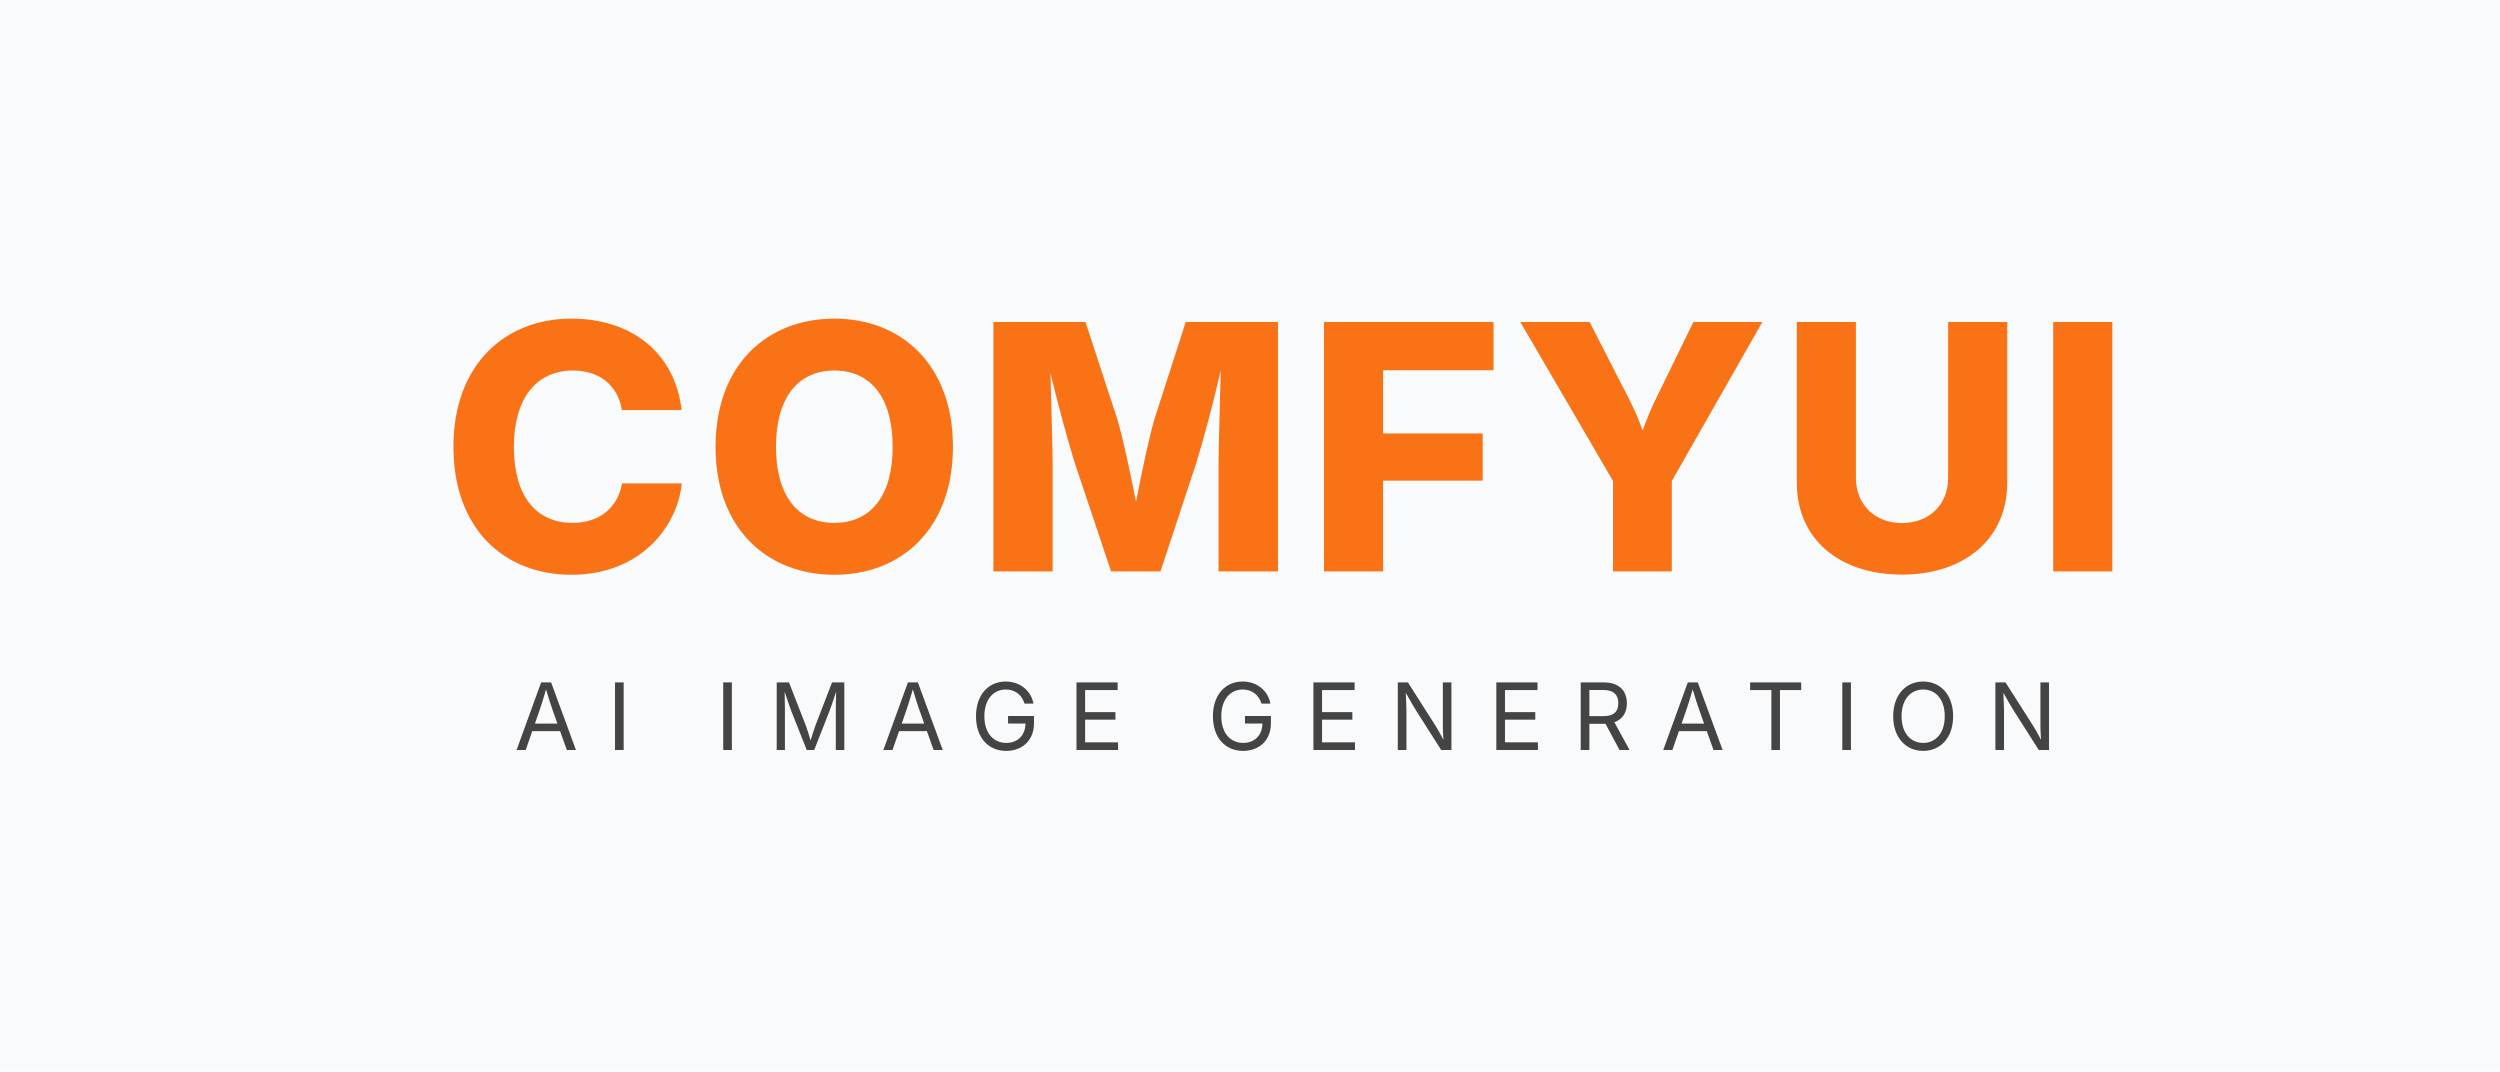
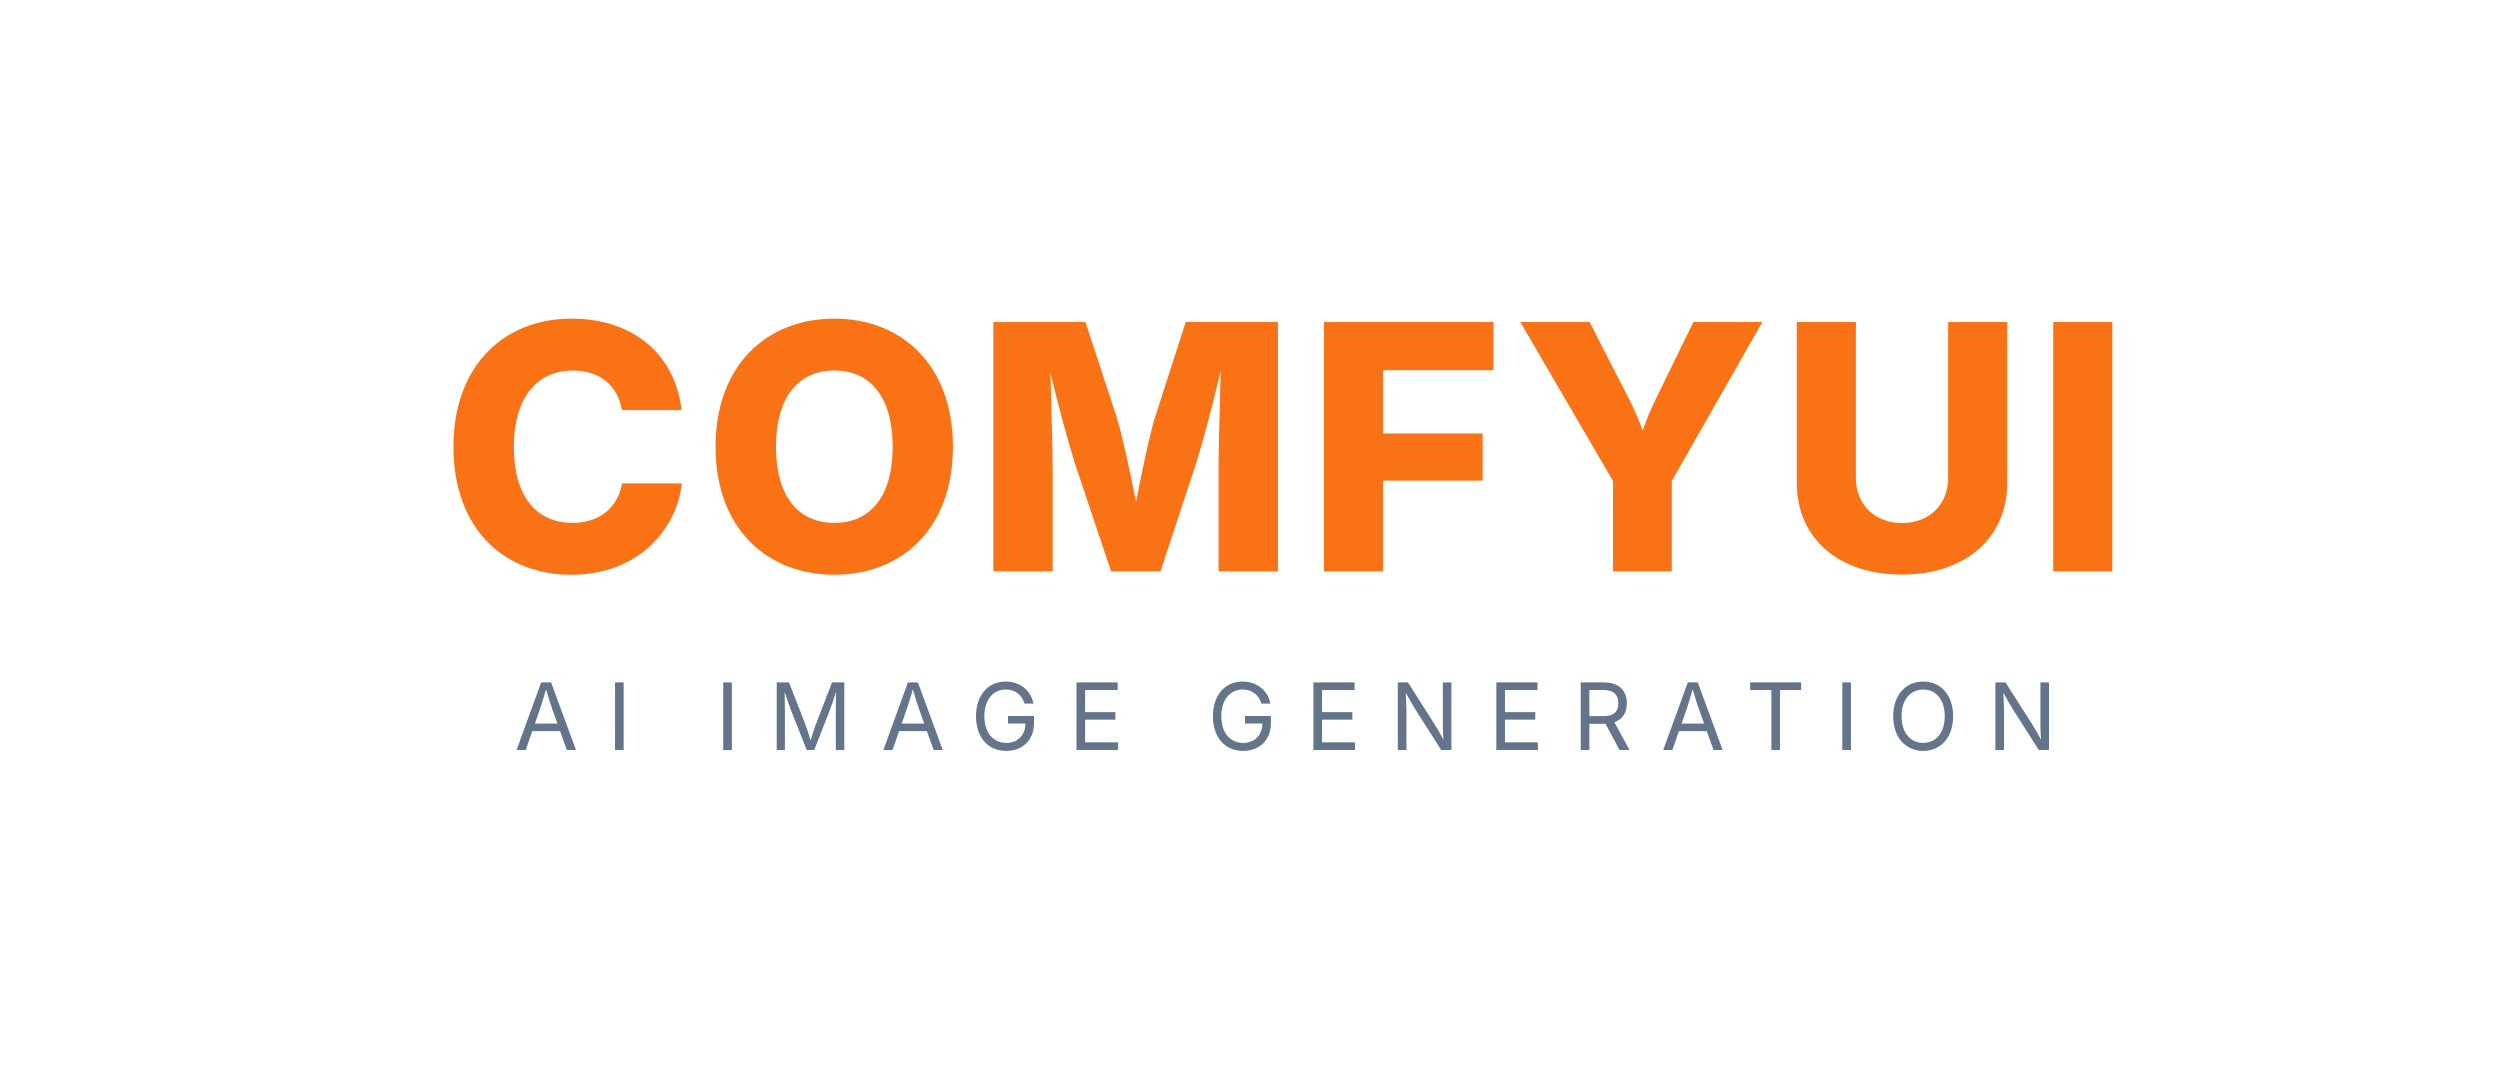
<svg xmlns="http://www.w3.org/2000/svg" width="700" height="300" viewBox="0 0 700 300">
-   <rect width="700" height="300" fill="#f8fafc" />
  <text x="360" y="160" text-anchor="middle" font-family="Montserrat, Inter, Arial, sans-serif" font-size="96" font-weight="800" fill="#f97316" letter-spacing="2">COMFYUI</text>
-   <text x="360" y="210" text-anchor="middle" font-family="Montserrat, Inter, Arial, sans-serif" font-size="26" font-weight="400" fill="#444" letter-spacing="8">AI IMAGE GENERATION</text>
+   <text x="360" y="210" text-anchor="middle" font-family="Montserrat, Inter, Arial, sans-serif" font-size="26" font-weight="400" fill="#64748b" letter-spacing="8">AI IMAGE GENERATION</text>
</svg>
